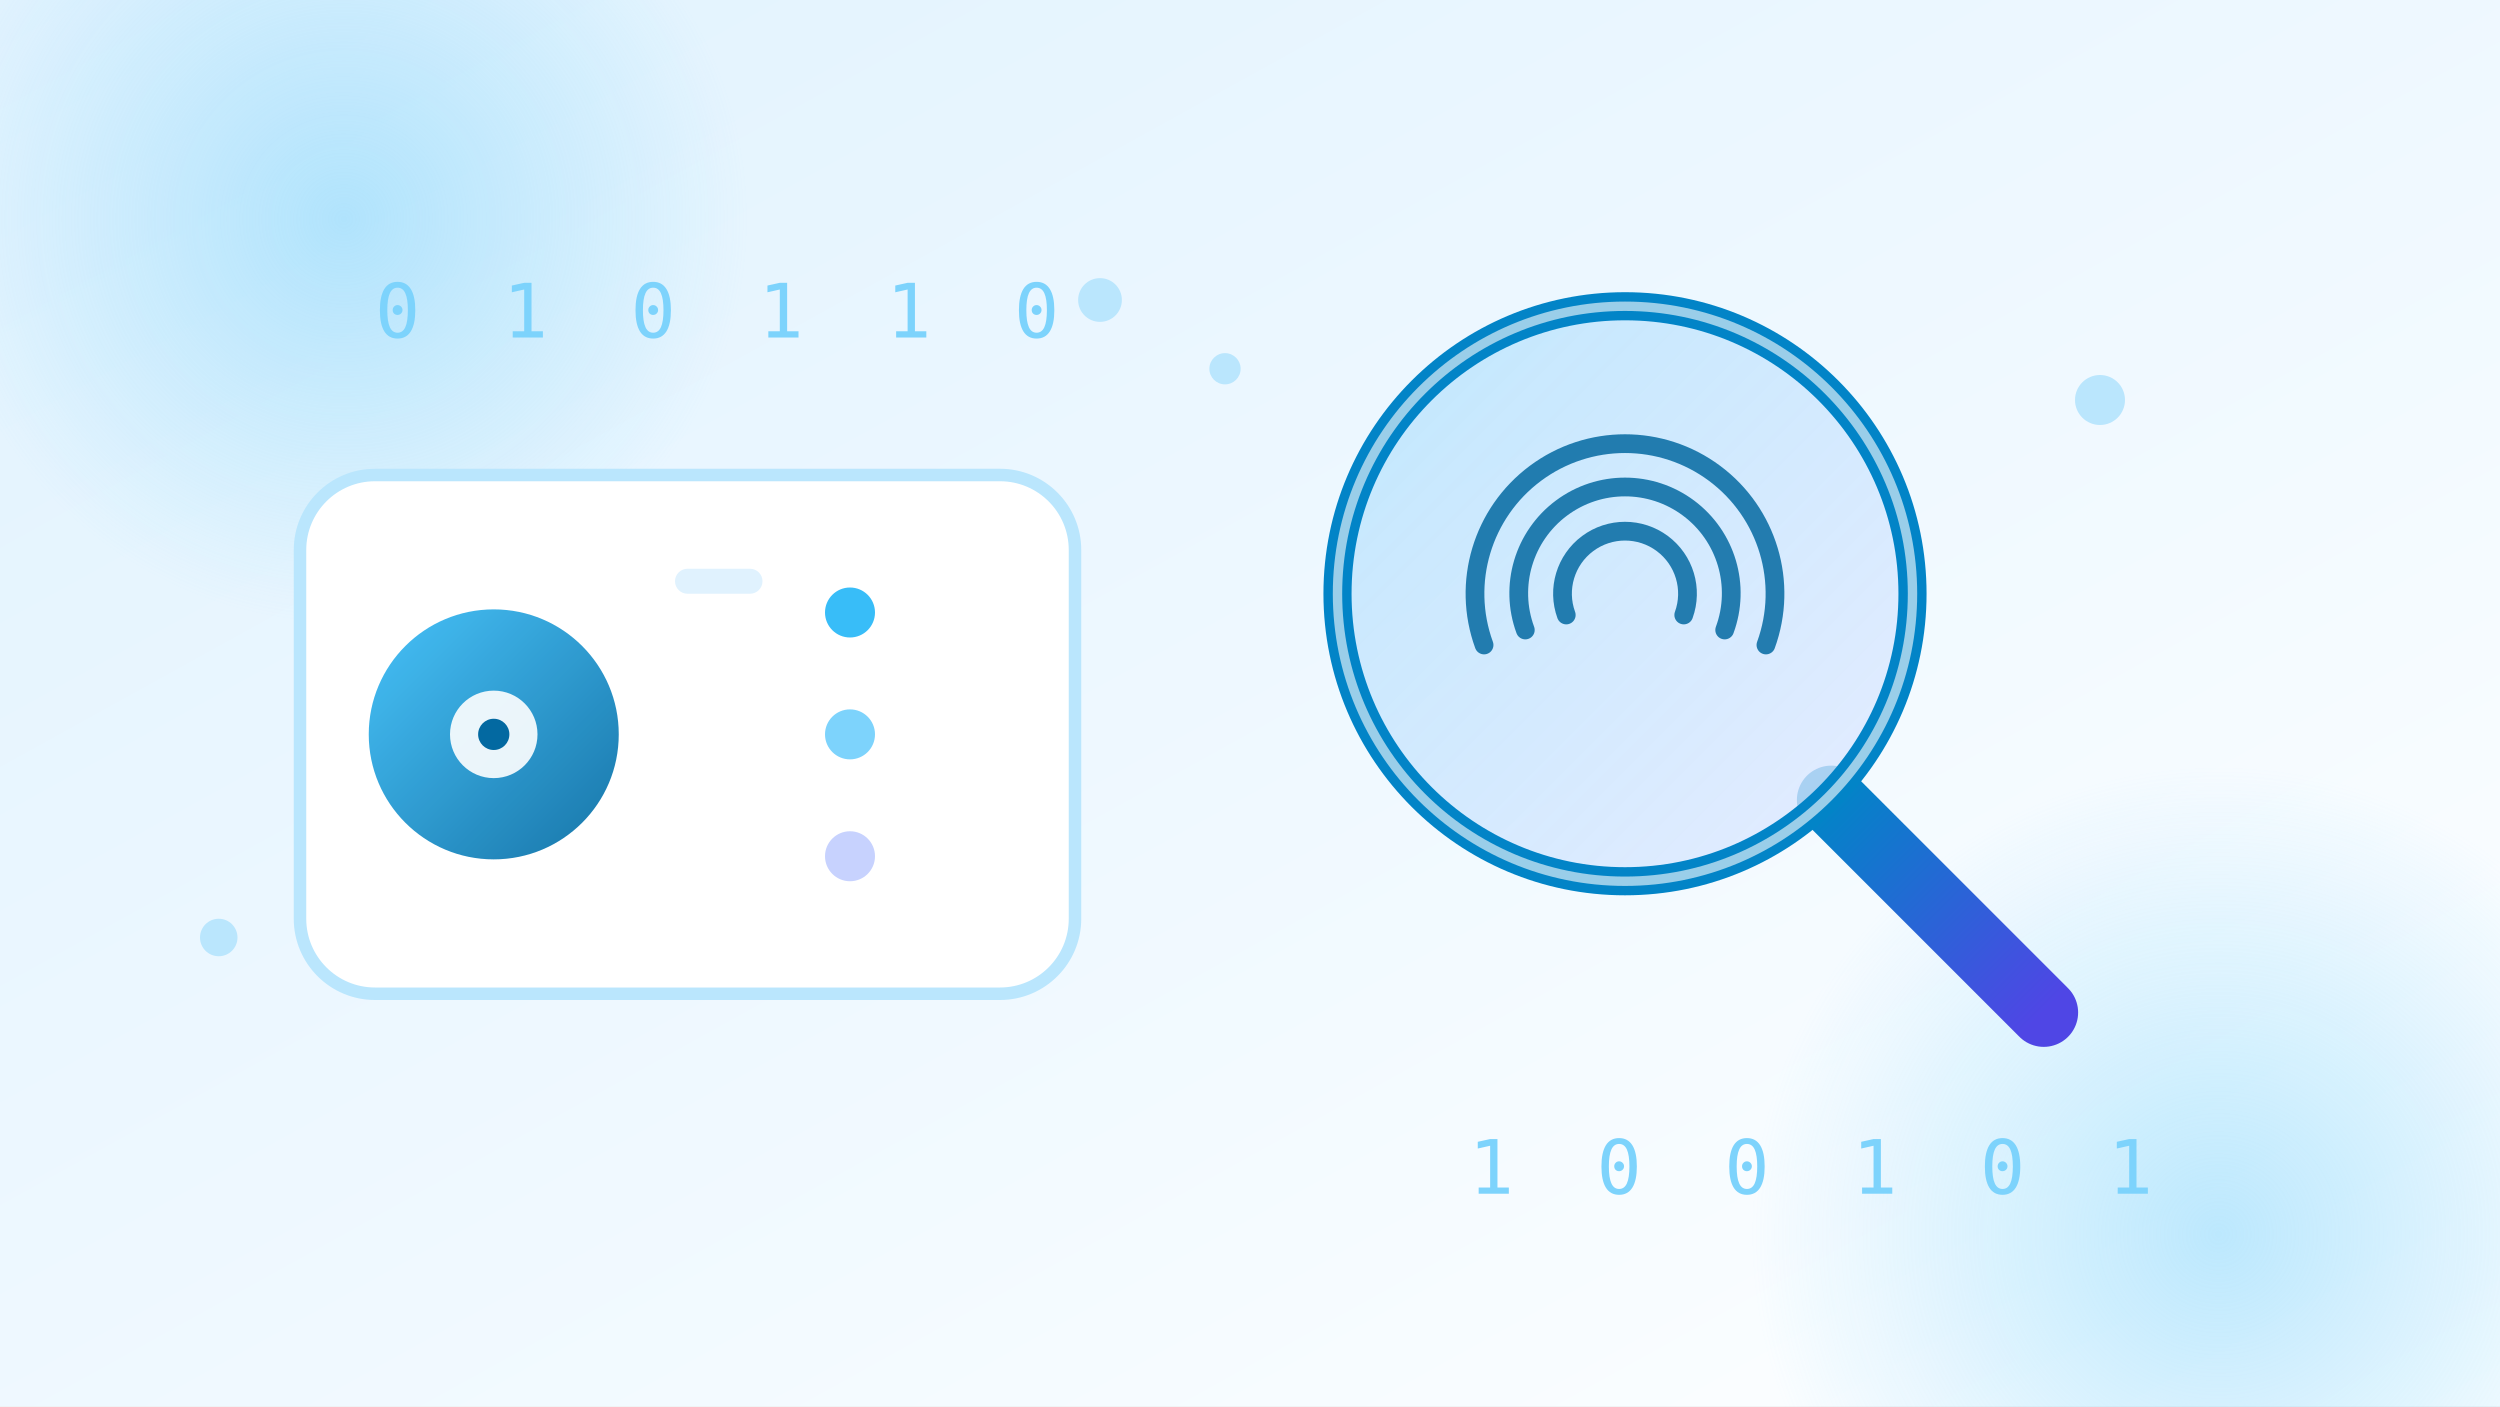
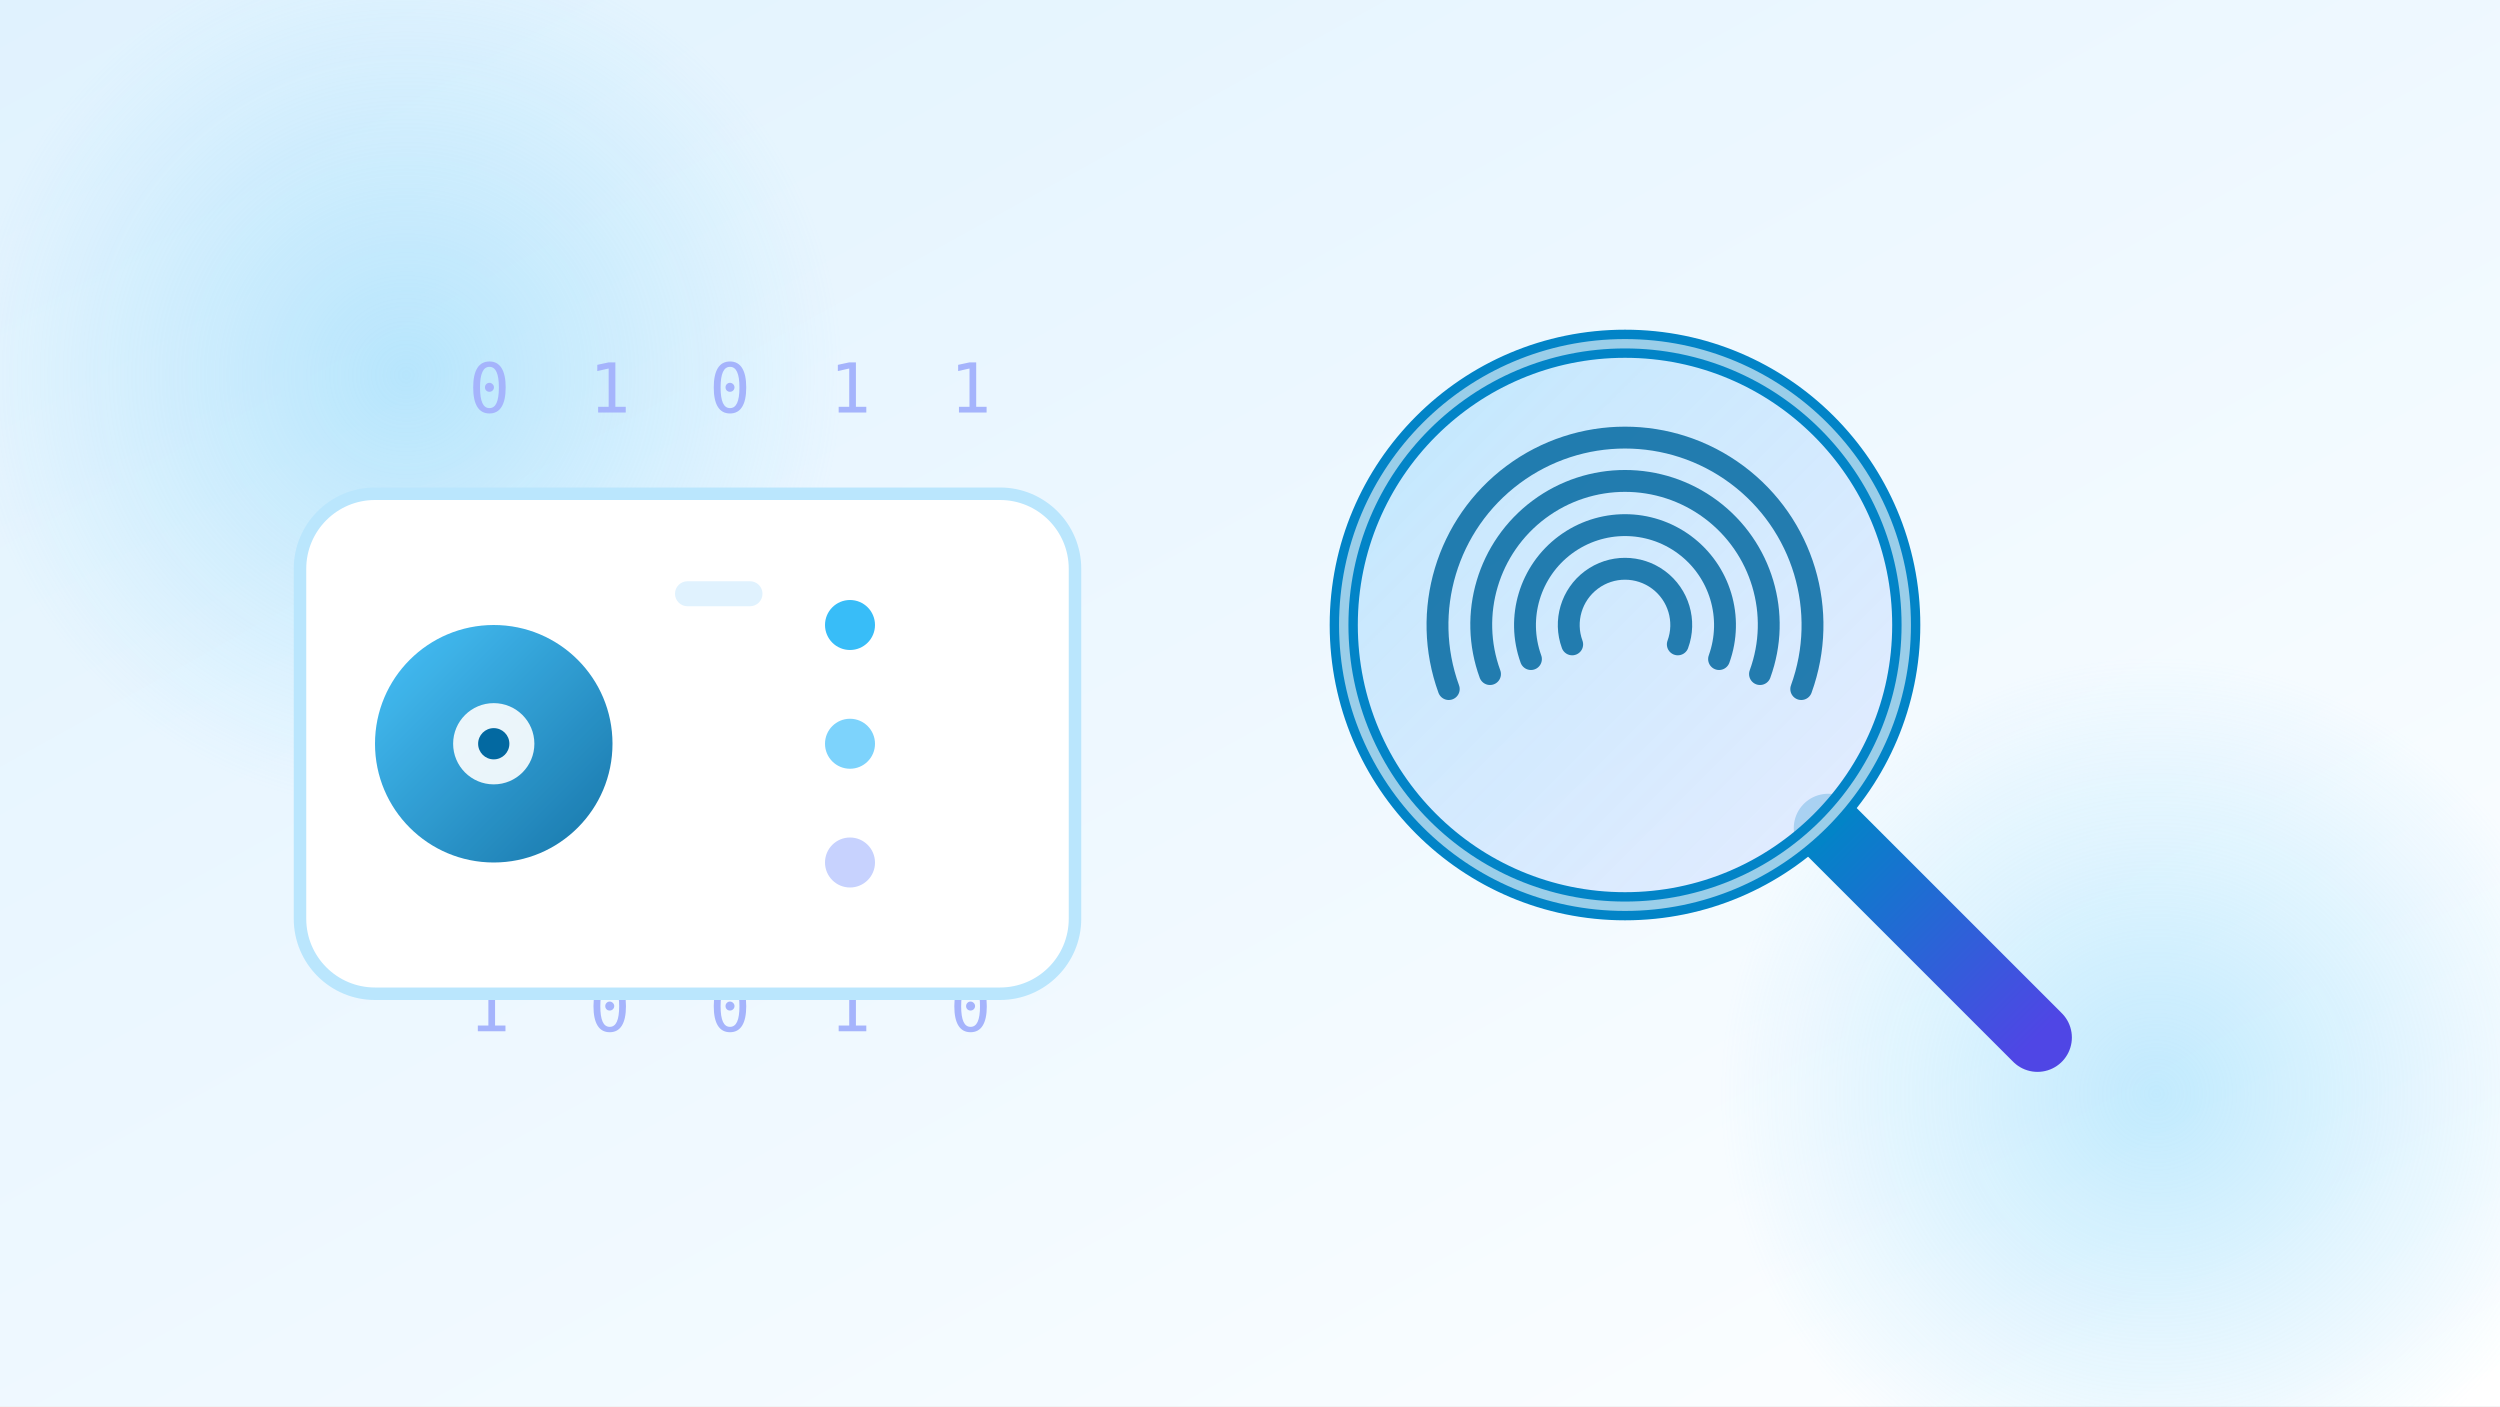
<svg xmlns="http://www.w3.org/2000/svg" viewBox="0 0 800 450" width="800" height="450" role="img" aria-label="Portada del curso Informática Forense">
  <defs>
    <linearGradient id="ifBg" x1="0" y1="0" x2="1" y2="1">
      <stop offset="0" stop-color="#e0f2fe" />
      <stop offset="0.55" stop-color="#f0f9ff" />
      <stop offset="1" stop-color="#ffffff" />
    </linearGradient>
    <linearGradient id="ifDisk" x1="0" y1="0" x2="1" y2="1">
      <stop offset="0" stop-color="#38bdf8" />
      <stop offset="1" stop-color="#0369a1" />
    </linearGradient>
    <linearGradient id="ifLens" x1="0" y1="0" x2="1" y2="1">
      <stop offset="0" stop-color="#bae6fd" stop-opacity="0.9" />
      <stop offset="1" stop-color="#e0e7ff" stop-opacity="0.75" />
    </linearGradient>
    <linearGradient id="ifHandle" x1="0" y1="0" x2="1" y2="1">
      <stop offset="0" stop-color="#0284c7" />
      <stop offset="1" stop-color="#4f46e5" />
    </linearGradient>
    <radialGradient id="ifGlow" cx="0.5" cy="0.5" r="0.5">
-       <stop offset="0" stop-color="#7dd3fc" stop-opacity="0.5" />
+       <stop offset="0" stop-color="#7dd3fc" stop-opacity="0.45" />
      <stop offset="1" stop-color="#7dd3fc" stop-opacity="0" />
    </radialGradient>
  </defs>
  <rect width="800" height="450" fill="url(#ifBg)" />
-   <circle cx="110" cy="70" r="130" fill="url(#ifGlow)" />
-   <circle cx="710" cy="395" r="150" fill="url(#ifGlow)" />
-   <g fill="#7dd3fc" font-family="ui-monospace, SFMono-Regular, Menlo, Consolas, monospace" font-size="24" letter-spacing="6">
-     <text x="120" y="108">0 1 0 1 1 0</text>
-     <text x="470" y="382">1 0 0 1 0 1</text>
-   </g>
-   <g fill="#bae6fd">
-     <circle cx="352" cy="96" r="7" />
-     <circle cx="392" cy="118" r="5" />
-     <circle cx="672" cy="128" r="8" />
-     <circle cx="70" cy="300" r="6" />
+   <circle cx="130" cy="120" r="140" fill="url(#ifGlow)" />
+   <circle cx="690" cy="350" r="140" fill="url(#ifGlow)" />
+   <g fill="#a5b4fc" font-family="ui-monospace, SFMono-Regular, Menlo, Consolas, monospace" font-size="22" letter-spacing="6">
+     <text x="150" y="132">0 1 0 1 1</text>
+     <text x="150" y="330">1 0 0 1 0</text>
  </g>
  <g>
-     <rect x="96" y="152" width="248" height="166" rx="24" fill="#ffffff" stroke="#bae6fd" stroke-width="4" />
-     <circle cx="158" cy="235" r="40" fill="url(#ifDisk)" opacity="0.92" />
-     <circle cx="158" cy="235" r="14" fill="#ffffff" opacity="0.9" />
-     <circle cx="158" cy="235" r="5" fill="#0369a1" />
-     <circle cx="272" cy="196" r="8" fill="#38bdf8" />
-     <circle cx="272" cy="235" r="8" fill="#7dd3fc" />
-     <circle cx="272" cy="274" r="8" fill="#c7d2fe" />
-     <rect x="216" y="182" width="28" height="8" rx="4" fill="#e0f2fe" />
+     <rect x="96" y="158" width="248" height="160" rx="24" fill="#ffffff" stroke="#bae6fd" stroke-width="4" />
+     <circle cx="158" cy="238" r="38" fill="url(#ifDisk)" opacity="0.92" />
+     <circle cx="158" cy="238" r="13" fill="#ffffff" opacity="0.9" />
+     <circle cx="158" cy="238" r="5" fill="#0369a1" />
+     <circle cx="272" cy="200" r="8" fill="#38bdf8" />
+     <circle cx="272" cy="238" r="8" fill="#7dd3fc" />
+     <circle cx="272" cy="276" r="8" fill="#c7d2fe" />
+     <rect x="216" y="186" width="28" height="8" rx="4" fill="#e0f2fe" />
  </g>
  <g>
-     <line x1="586" y1="256" x2="654" y2="324" stroke="url(#ifHandle)" stroke-width="22" stroke-linecap="round" />
-     <circle cx="520" cy="190" r="92" fill="url(#ifLens)" stroke="#0284c7" stroke-width="9" />
-     <g fill="none" stroke="#0369a1" stroke-width="6" stroke-linecap="round" opacity="0.85">
-       <path d="M 501.2 196.8 A 20 20 0 1 1 538.8 196.8" />
-       <path d="M 488.1 201.6 A 34 34 0 1 1 551.9 201.6" />
-       <path d="M 474.9 206.4 A 48 48 0 1 1 565.1 206.4" />
+     <line x1="585" y1="265" x2="652" y2="332" stroke="url(#ifHandle)" stroke-width="22" stroke-linecap="round" />
+     <circle cx="520" cy="200" r="90" fill="url(#ifLens)" stroke="#0284c7" stroke-width="9" />
+     <g fill="none" stroke="#0369a1" stroke-width="7" stroke-linecap="round" opacity="0.85">
+       <path d="M 503.1 206.2 A 18 18 0 1 1 536.9 206.2" />
+       <path d="M 489.9 210.9 A 32 32 0 1 1 550.1 210.9" />
+       <path d="M 476.8 215.7 A 46 46 0 1 1 563.2 215.7" />
+       <path d="M 463.6 220.5 A 60 60 0 1 1 576.4 220.5" />
    </g>
-     <circle cx="520" cy="190" r="92" fill="none" stroke="#ffffff" stroke-width="3" opacity="0.6" />
+     <circle cx="520" cy="200" r="90" fill="none" stroke="#ffffff" stroke-width="3" opacity="0.6" />
  </g>
</svg>
